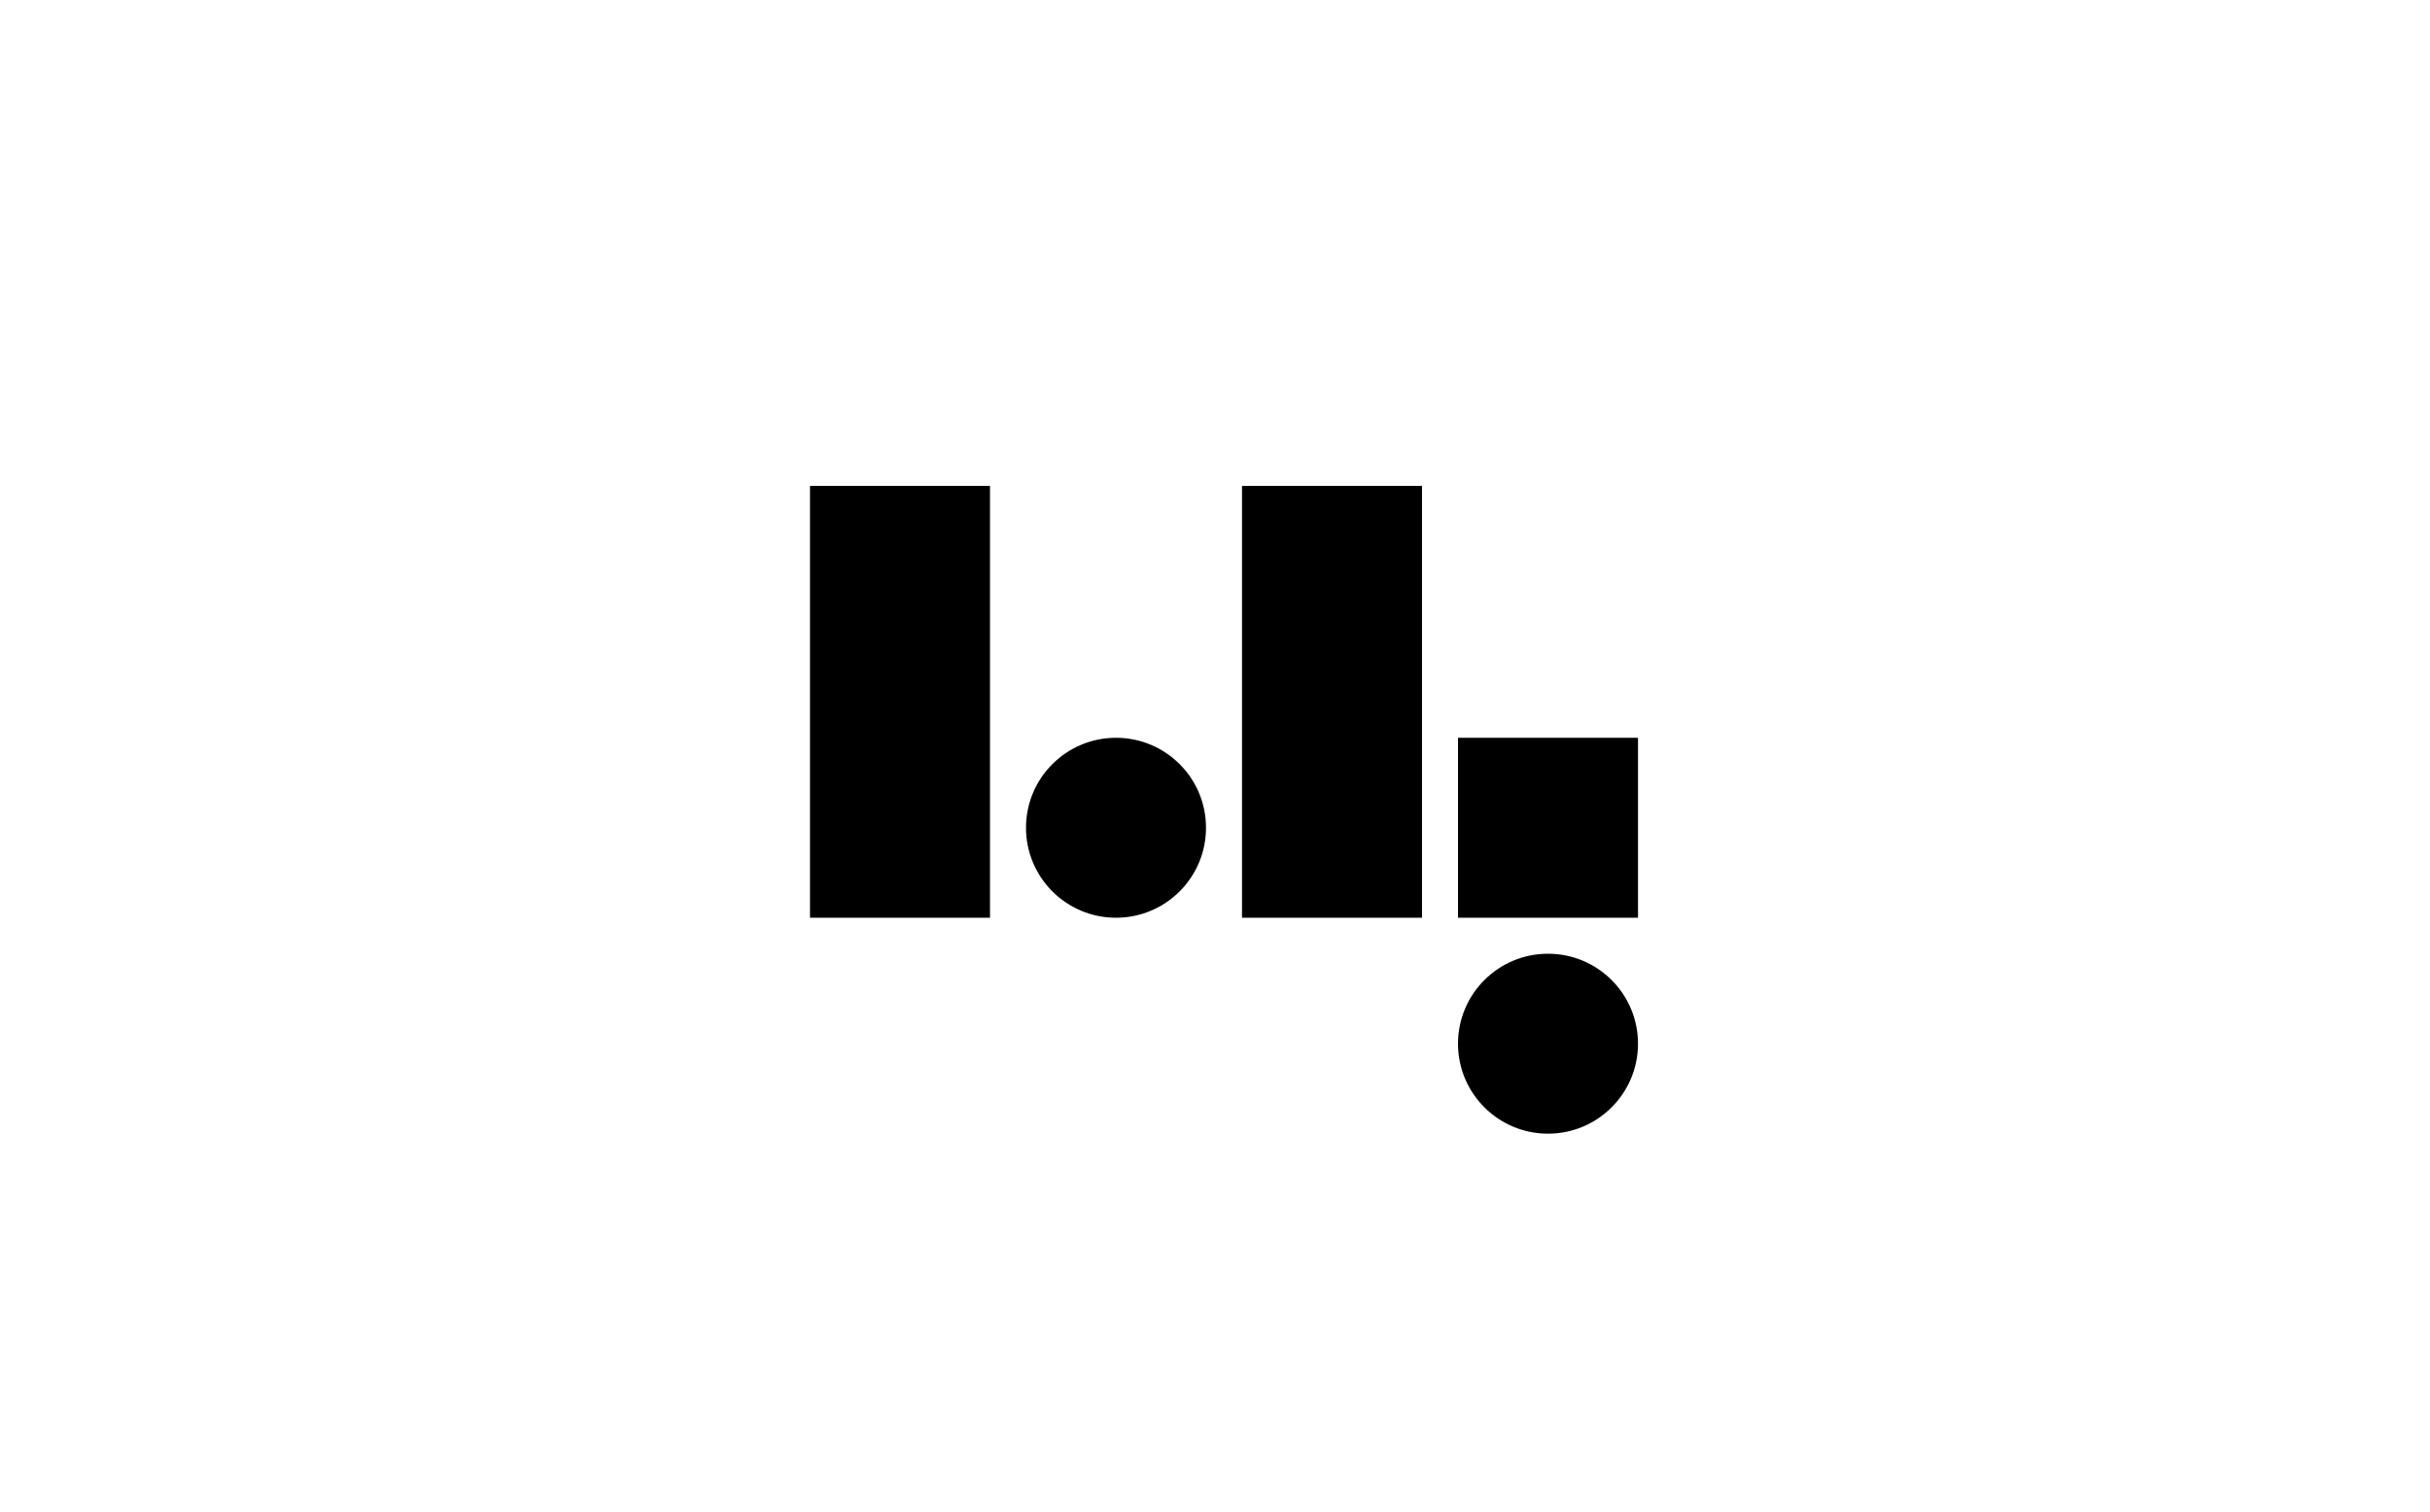
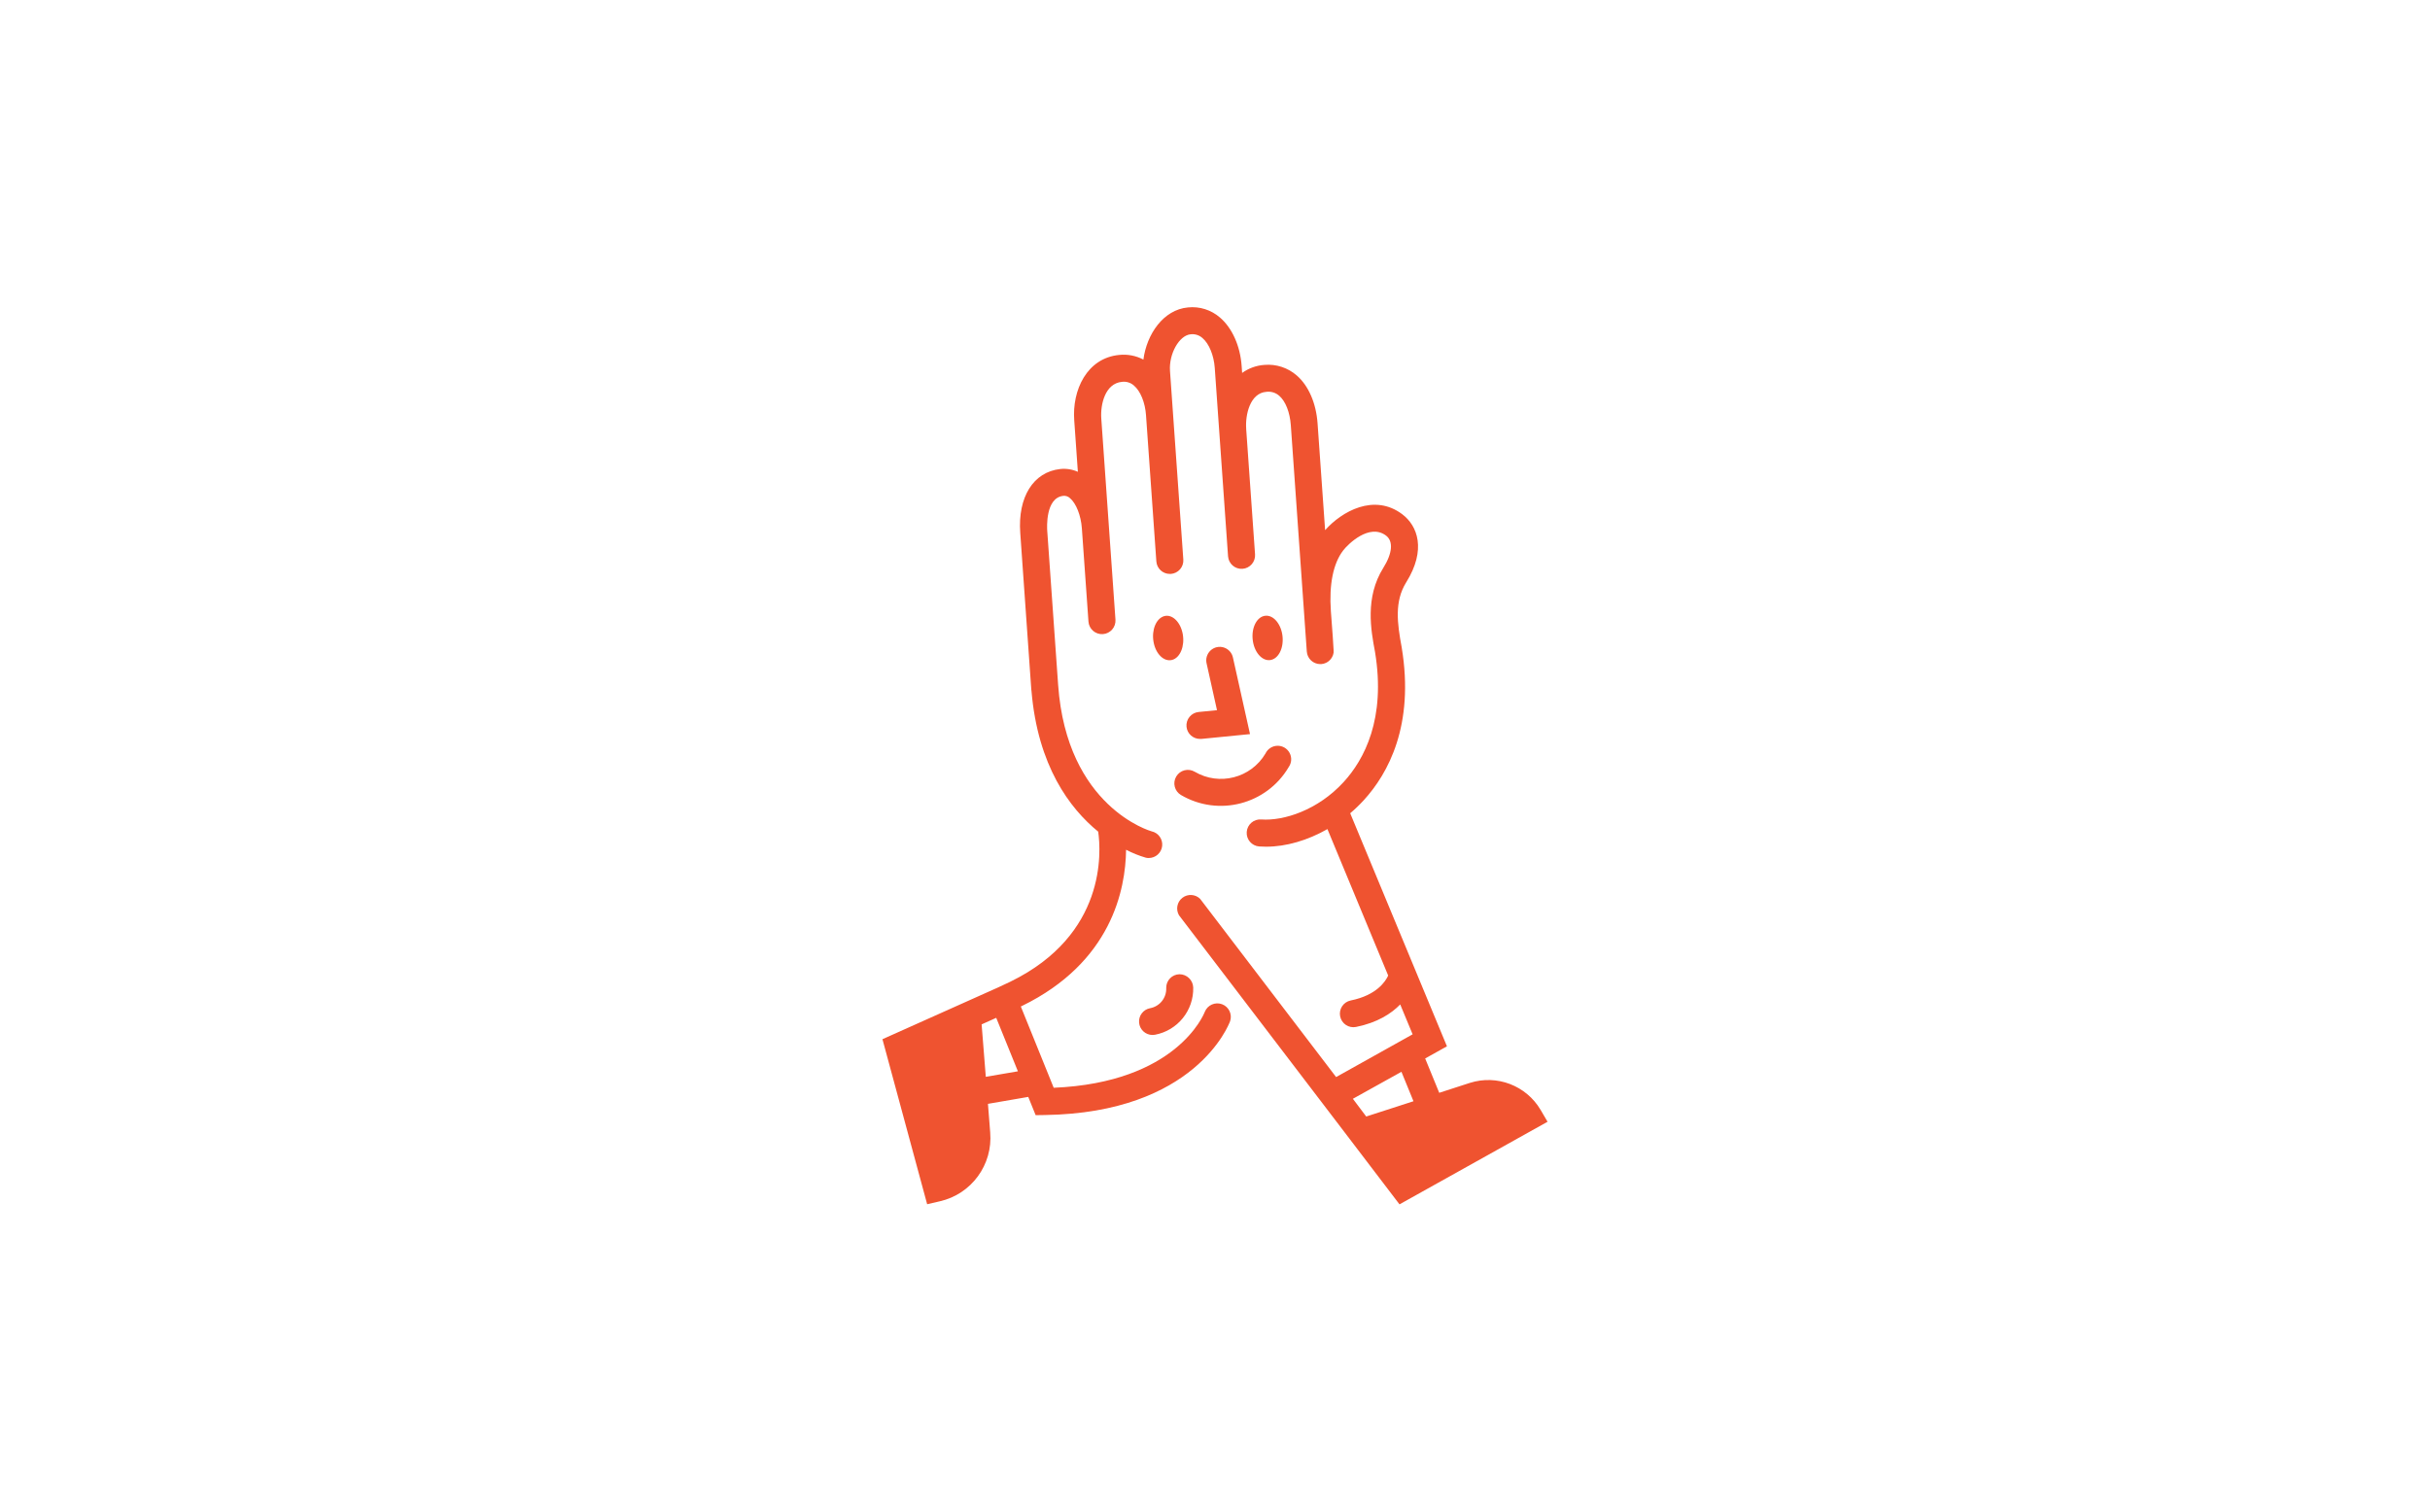
<svg xmlns="http://www.w3.org/2000/svg" viewBox="0 0 1080 672">
+   <defs>
+     <style>.cls-1{fill:#ef5330;}</style>
+   </defs>
  <g id="Layer_1" data-name="Layer 1">
-     <rect x="648" y="328" width="80" height="80" />
-     <rect x="360" y="216" width="80" height="192" />
-     <rect x="552" y="216" width="80" height="192" />
-     <circle cx="496" cy="368" r="40" />
-     <circle cx="688" cy="464" r="40" />
+     <path class="cls-1" d="M511.15,448.22a6,6,0,0,0,1.08,11.9,5.82,5.82,0,0,0,1.09-.1,20.85,20.85,0,0,0,17-21,6.12,6.12,0,0,0-6.1-5.9,6,6,0,0,0-5.9,6.09A8.77,8.77,0,0,1,511.15,448.22Z" />
+     <path class="cls-1" d="M517.45,273.91c-3.59,1-5.71,6.1-4.76,11.47s4.64,8.94,8.23,8,5.71-6.1,4.75-11.47S521,272.94,517.45,273.91Z" />
+     <path class="cls-1" d="M527.34,323.1a6,6,0,0,0,6,5.4l.6,0,21.62-2.14L548,292.44a6,6,0,1,0-11.71,2.6l4.6,20.69-8.14.8A6,6,0,0,0,527.34,323.1Z" />
+     <path class="cls-1" d="M522.76,345.23a6,6,0,0,0,2.12,8.21A35,35,0,0,0,572.77,341,6,6,0,1,0,562.43,335,23,23,0,0,1,531,343.1,6,6,0,0,0,522.76,345.23Z" />
+     <path class="cls-1" d="M684.71,493.42a27,27,0,0,0-31.43-12l-13.62,4.41-6.25-15.27,9.68-5.4-43-103.61a65.42,65.42,0,0,0,6-5.77c10.88-11.89,22.63-33.33,16.88-68-2-10.77-3.27-20.38,2-28.88,9.08-14.52,5.06-25.17-1.74-30.28-12.51-9.43-26.92-1.24-34.29,7.07l-3.35-47.42c-.63-9-4-16.8-9.26-21.35A19.3,19.3,0,0,0,562,162.22a19.09,19.09,0,0,0-9.94,3.57l-.22-3.12c-.63-8.88-4.24-16.93-9.66-21.53A18.71,18.71,0,0,0,528,136.67c-11,1-18.38,12-19.82,23.19a18.83,18.83,0,0,0-10.74-2.07c-14.39,1.37-21,15.67-20,29.09l1.61,22.87a15.27,15.27,0,0,0-7.89-1.23c-11.89,1.33-18.85,12.44-17.72,28.32l4.83,68.49h0l.1,1.36c0,.14,0,.27.06.4,2.81,33.41,17,52.3,29.66,62.64,1.27,8.92,3.69,45.8-39,66.68l-5.54,2.6-8.27,3.7h0L392.2,462l19.87,73.37,5.64-1.31a28.89,28.89,0,0,0,22.38-30.6l-1-12.72L457,487.65l3.29,8.12,4.12-.06c66.67-1,81.7-40.07,82.31-41.73a6,6,0,0,0-11.25-4.16c-.51,1.31-12.7,31.48-67.16,33.77l-1.61-4-13-32.13.57-.27c39.71-19.4,46-51.7,46.21-69.42a47.62,47.62,0,0,0,8.79,3.54,5.66,5.66,0,0,0,1.29.14,6,6,0,0,0,1.28-11.86c-.37-.08-37.72-10.7-41.56-65.14L465.44,236c-.11-1.5-.81-14.66,7.09-15.55a3.73,3.73,0,0,1,3,1c2.76,2.3,4.89,7.7,5.3,13.43l.51,7.22h0l2.42,34.23a6,6,0,0,0,12-.84l-2.92-41.43v0l-3.38-48c-.44-6.16,1.65-15.59,9.18-16.3a6.7,6.7,0,0,1,5.31,1.62c2.93,2.48,5,7.56,5.4,13.27,0,0,0,.07,0,.1l4.58,64.82a6,6,0,0,0,6,5.58l.42,0a6,6,0,0,0,5.57-6.41L520,164.92c-.54-7.61,4.09-15.83,9.16-16.3a6.68,6.68,0,0,1,5.27,1.66c2.92,2.48,5.06,7.68,5.46,13.24l5.91,83.78a6,6,0,0,0,12-.84l-3.94-55.74a1.93,1.93,0,0,0,0-.24c-.42-6,1.66-15.76,9-16.29a7.25,7.25,0,0,1,5.69,1.76c2.82,2.44,4.74,7.35,5.15,13.12l7.1,100.59a3.57,3.57,0,0,0,.1.57,4,4,0,0,0,.08.5,6.45,6.45,0,0,0,.21.62c.06.15.11.31.18.45a5.09,5.09,0,0,0,.32.56,3.45,3.45,0,0,0,.25.41,3.8,3.8,0,0,0,.42.48,3.52,3.52,0,0,0,.31.35,6.25,6.25,0,0,0,.5.4c.13.1.24.2.38.29a5.49,5.49,0,0,0,.59.31,3,3,0,0,0,.4.2,4.4,4.4,0,0,0,.73.22l.35.11a6.42,6.42,0,0,0,1.16.11h.43a4.89,4.89,0,0,0,.53-.09,5.86,5.86,0,0,0,.58-.1,5.14,5.14,0,0,0,.55-.2,5.42,5.42,0,0,0,.56-.22c.17-.08.32-.19.48-.28s.34-.21.5-.33a4.83,4.83,0,0,0,.42-.37c.14-.13.29-.26.43-.41s.22-.29.34-.45a5.59,5.59,0,0,0,.33-.47,3.71,3.71,0,0,0,.26-.53c.08-.17.17-.33.24-.51a6.06,6.06,0,0,0,.16-.61,5,5,0,0,0,.12-.53c0-.22,0-.44,0-.66a3.75,3.75,0,0,0,0-.48c-.11-2.74-.58-8.82-.91-13.25l-.3-4c-.84-11.86,1-21.19,5.44-27,2.15-2.83,11.66-12.23,19.08-6.64,3.3,2.49,2.85,7.85-1.21,14.33-8.24,13.17-5.49,27.79-3.7,37.34,4.94,29.83-4.84,47.93-13.91,57.86-11.47,12.55-26.66,17.39-36.65,16.67a6,6,0,0,0-.9,12c1,.07,2,.11,3.07.11,8.94,0,18.51-2.84,27.25-7.83l27,65.11c-1.16,2.56-5.09,8.75-16.65,11.08a6,6,0,0,0,2.37,11.77c9.52-1.92,15.67-5.94,19.63-10l5.51,13.28-34,19-60.43-79.22A6,6,0,0,0,524,406.9l66.74,87.49h0l4.47,5.86h0L622,535.42,687.8,498.7Zm-246.58-14.7-1.85-23.31,6.49-2.91,9.63,23.77Zm163.15,9.77,21.58-12,5.35,13.09-21,6.79Z" />
+     <ellipse class="cls-1" cx="563.37" cy="283.63" rx="6.67" ry="9.91" transform="translate(-26.2 59.49) rotate(-5.91)" />
  </g>
</svg>
